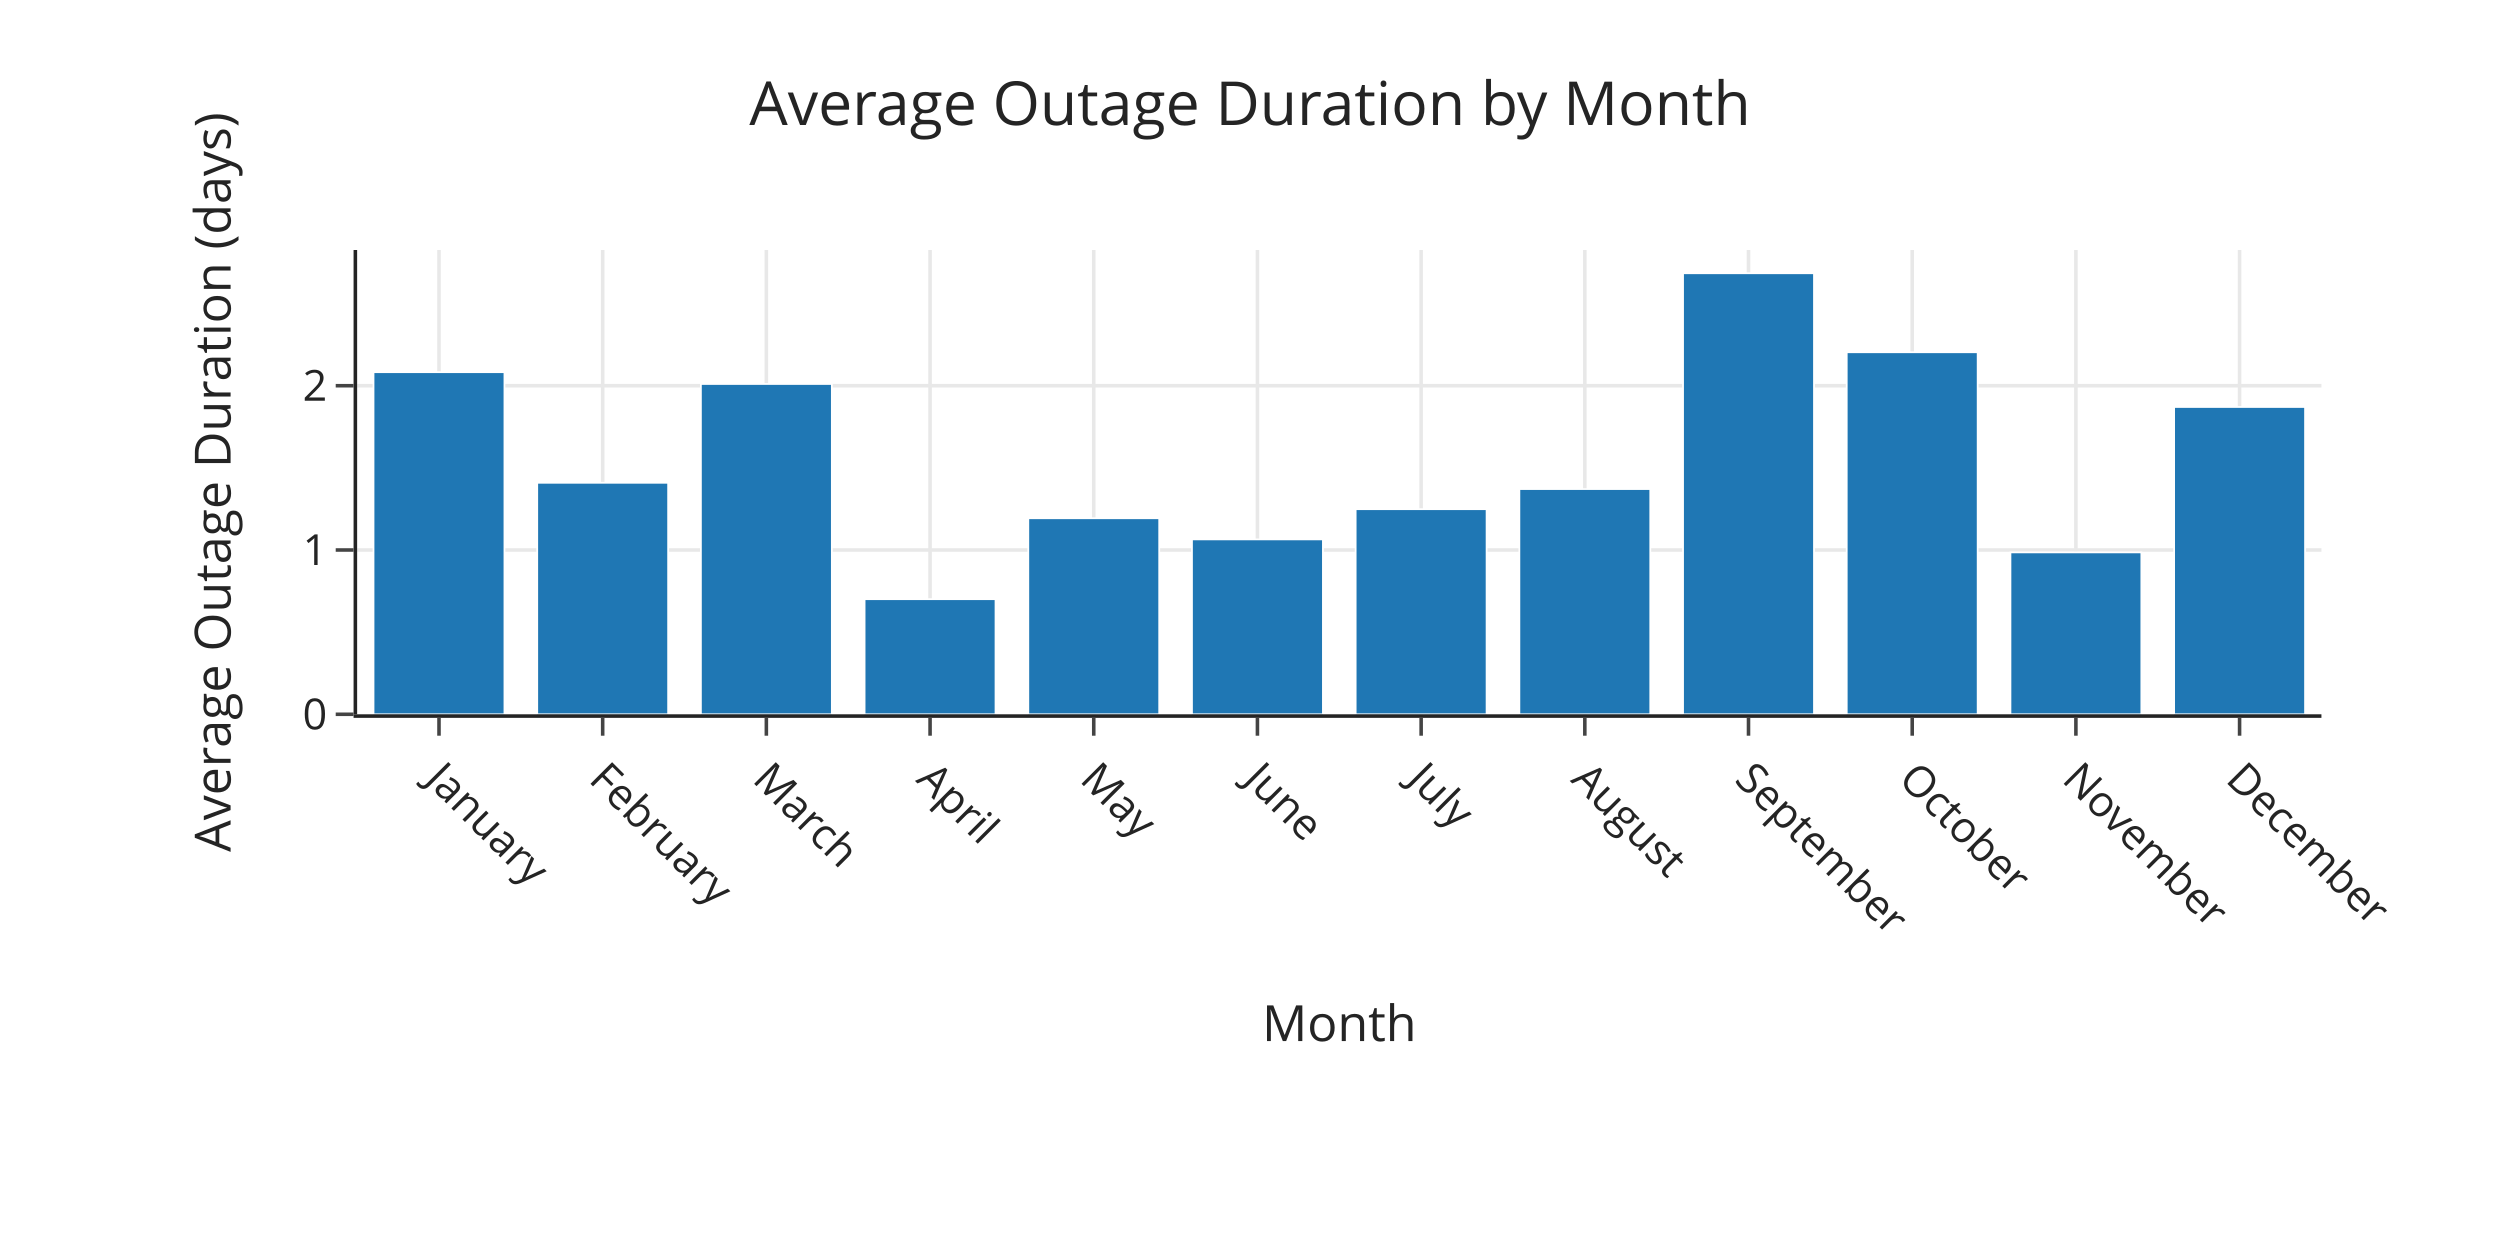
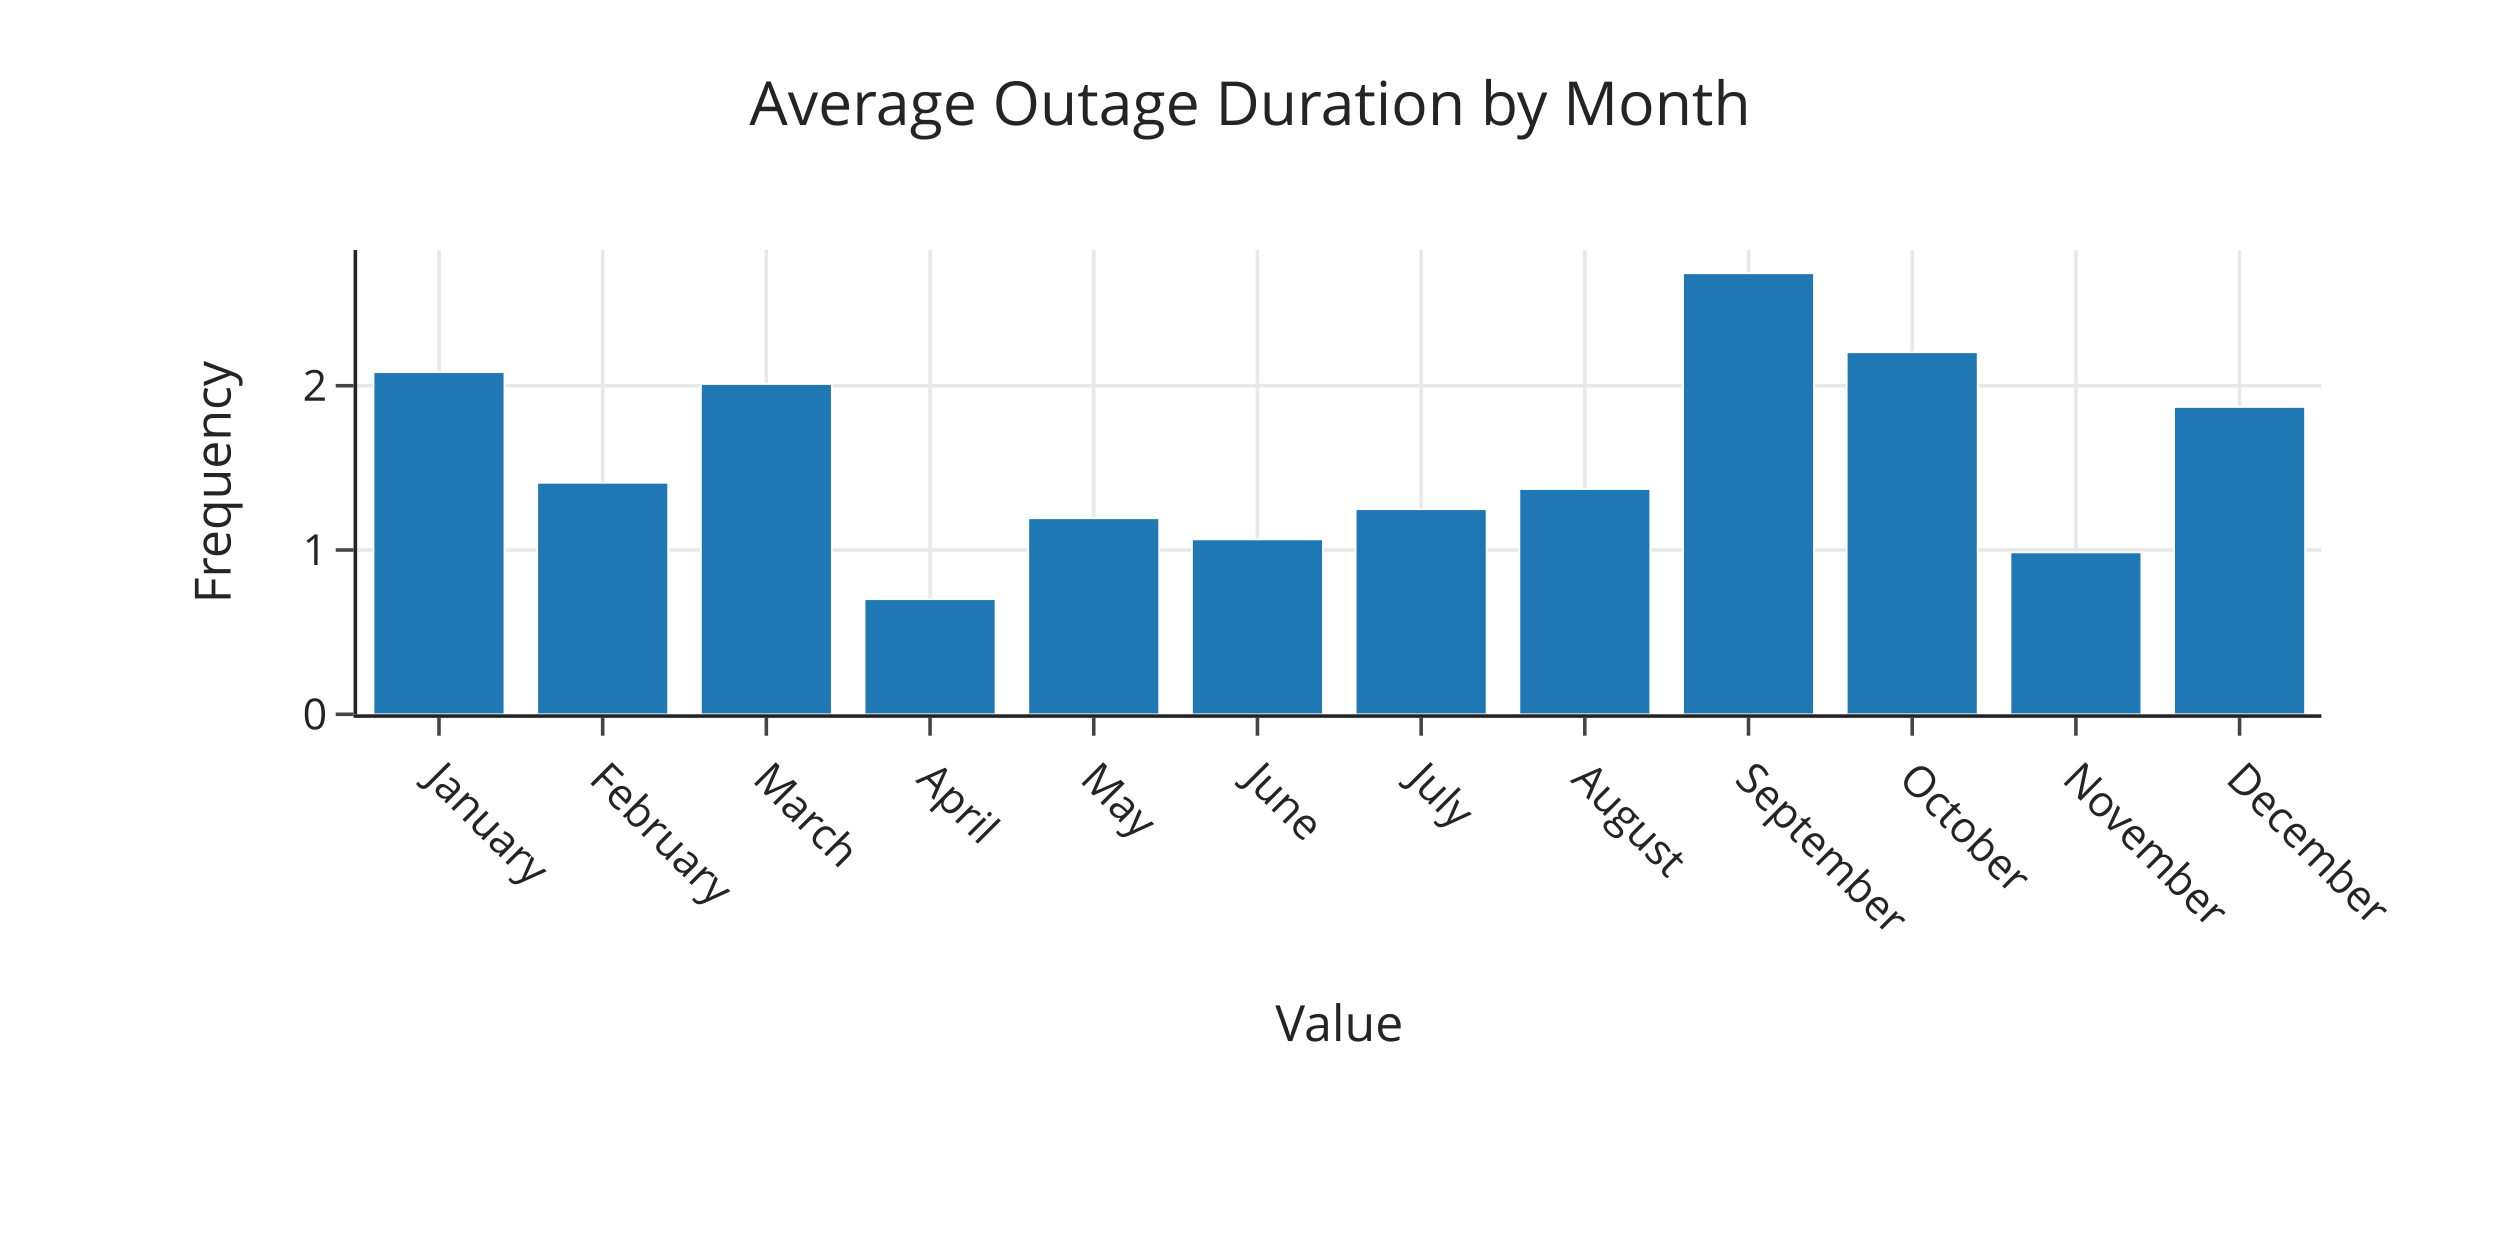
<svg xmlns="http://www.w3.org/2000/svg" class="main-svg" width="700" height="350" style="" viewBox="0 0 700 350">
  <rect x="0" y="0" width="700" height="350" style="fill: rgb(255, 255, 255); fill-opacity: 1;" />
-   <defs id="defs-6fc4b5">
+   <defs id="defs-3e55ab">
    <g class="clips">
-       <clipPath id="clip6fc4b5xyplot" class="plotclip">
+       <clipPath id="clip3e55abxyplot" class="plotclip">
        <rect width="550" height="130" />
      </clipPath>
-       <clipPath class="axesclip" id="clip6fc4b5x">
+       <clipPath class="axesclip" id="clip3e55abx">
        <rect x="100" y="0" width="550" height="350" />
      </clipPath>
-       <clipPath class="axesclip" id="clip6fc4b5y">
+       <clipPath class="axesclip" id="clip3e55aby">
        <rect x="0" y="70" width="700" height="130" />
      </clipPath>
-       <clipPath class="axesclip" id="clip6fc4b5xy">
+       <clipPath class="axesclip" id="clip3e55abxy">
        <rect x="100" y="70" width="550" height="130" />
      </clipPath>
    </g>
    <g class="gradients" />
    <g class="patterns" />
  </defs>
  <g class="bglayer" />
  <g class="layer-below">
    <g class="imagelayer" />
    <g class="shapelayer" />
  </g>
  <g class="cartesianlayer">
    <g class="subplot xy">
      <g class="layer-subplot">
        <g class="shapelayer" />
        <g class="imagelayer" />
      </g>
      <g class="minor-gridlayer">
        <g class="x" />
        <g class="y" />
      </g>
      <g class="gridlayer">
        <g class="x">
          <path class="xgrid crisp" transform="translate(122.92,0)" d="M0,70v130" style="stroke: rgb(232, 232, 232); stroke-opacity: 1; stroke-width: 1px;" />
          <path class="xgrid crisp" transform="translate(168.75,0)" d="M0,70v130" style="stroke: rgb(232, 232, 232); stroke-opacity: 1; stroke-width: 1px;" />
          <path class="xgrid crisp" transform="translate(214.58,0)" d="M0,70v130" style="stroke: rgb(232, 232, 232); stroke-opacity: 1; stroke-width: 1px;" />
          <path class="xgrid crisp" transform="translate(260.42,0)" d="M0,70v130" style="stroke: rgb(232, 232, 232); stroke-opacity: 1; stroke-width: 1px;" />
          <path class="xgrid crisp" transform="translate(306.25,0)" d="M0,70v130" style="stroke: rgb(232, 232, 232); stroke-opacity: 1; stroke-width: 1px;" />
          <path class="xgrid crisp" transform="translate(352.08,0)" d="M0,70v130" style="stroke: rgb(232, 232, 232); stroke-opacity: 1; stroke-width: 1px;" />
          <path class="xgrid crisp" transform="translate(397.92,0)" d="M0,70v130" style="stroke: rgb(232, 232, 232); stroke-opacity: 1; stroke-width: 1px;" />
          <path class="xgrid crisp" transform="translate(443.75,0)" d="M0,70v130" style="stroke: rgb(232, 232, 232); stroke-opacity: 1; stroke-width: 1px;" />
          <path class="xgrid crisp" transform="translate(489.58,0)" d="M0,70v130" style="stroke: rgb(232, 232, 232); stroke-opacity: 1; stroke-width: 1px;" />
          <path class="xgrid crisp" transform="translate(535.42,0)" d="M0,70v130" style="stroke: rgb(232, 232, 232); stroke-opacity: 1; stroke-width: 1px;" />
          <path class="xgrid crisp" transform="translate(581.25,0)" d="M0,70v130" style="stroke: rgb(232, 232, 232); stroke-opacity: 1; stroke-width: 1px;" />
          <path class="xgrid crisp" transform="translate(627.08,0)" d="M0,70v130" style="stroke: rgb(232, 232, 232); stroke-opacity: 1; stroke-width: 1px;" />
        </g>
        <g class="y">
          <path class="ygrid crisp" transform="translate(0,154)" d="M100,0h550" style="stroke: rgb(232, 232, 232); stroke-opacity: 1; stroke-width: 1px;" />
          <path class="ygrid crisp" transform="translate(0,108)" d="M100,0h550" style="stroke: rgb(232, 232, 232); stroke-opacity: 1; stroke-width: 1px;" />
        </g>
      </g>
      <g class="zerolinelayer" />
      <g class="layer-between">
        <g class="shapelayer" />
        <g class="imagelayer" />
      </g>
      <path class="xlines-below" />
      <path class="ylines-below" />
      <g class="overlines-below" />
      <g class="xaxislayer-below" />
      <g class="yaxislayer-below" />
      <g class="overaxes-below" />
      <g class="overplot">
-         <g class="xy" transform="translate(100,70)" clip-path="url(#clip6fc4b5xyplot)">
+         <g class="xy" transform="translate(100,70)" clip-path="url(#clip3e55abxyplot)">
          <g class="barlayer mlayer">
            <g class="trace bars" style="opacity: 1;">
              <g class="points">
                <g class="point">
                  <path d="M4.58,130V34.2H41.25V130Z" style="vector-effect: none; opacity: 1; stroke-width: 0.5px; fill: rgb(31, 119, 180); fill-opacity: 1; stroke: rgb(255, 255, 255); stroke-opacity: 1;" />
                </g>
                <g class="point">
                  <path d="M50.42,130V65.18H87.08V130Z" style="vector-effect: none; opacity: 1; stroke-width: 0.5px; fill: rgb(31, 119, 180); fill-opacity: 1; stroke: rgb(255, 255, 255); stroke-opacity: 1;" />
                </g>
                <g class="point">
                  <path d="M96.25,130V37.51H132.92V130Z" style="vector-effect: none; opacity: 1; stroke-width: 0.5px; fill: rgb(31, 119, 180); fill-opacity: 1; stroke: rgb(255, 255, 255); stroke-opacity: 1;" />
                </g>
                <g class="point">
                  <path d="M142.08,130V97.76H178.75V130Z" style="vector-effect: none; opacity: 1; stroke-width: 0.5px; fill: rgb(31, 119, 180); fill-opacity: 1; stroke: rgb(255, 255, 255); stroke-opacity: 1;" />
                </g>
                <g class="point">
                  <path d="M187.92,130V75.11H224.58V130Z" style="vector-effect: none; opacity: 1; stroke-width: 0.5px; fill: rgb(31, 119, 180); fill-opacity: 1; stroke: rgb(255, 255, 255); stroke-opacity: 1;" />
                </g>
                <g class="point">
                  <path d="M233.75,130V81.03H270.42V130Z" style="vector-effect: none; opacity: 1; stroke-width: 0.5px; fill: rgb(31, 119, 180); fill-opacity: 1; stroke: rgb(255, 255, 255); stroke-opacity: 1;" />
                </g>
                <g class="point">
                  <path d="M279.58,130V72.56H316.25V130Z" style="vector-effect: none; opacity: 1; stroke-width: 0.5px; fill: rgb(31, 119, 180); fill-opacity: 1; stroke: rgb(255, 255, 255); stroke-opacity: 1;" />
                </g>
                <g class="point">
                  <path d="M325.42,130V66.94H362.08V130Z" style="vector-effect: none; opacity: 1; stroke-width: 0.5px; fill: rgb(31, 119, 180); fill-opacity: 1; stroke: rgb(255, 255, 255); stroke-opacity: 1;" />
                </g>
                <g class="point">
                  <path d="M371.25,130V6.5H407.92V130Z" style="vector-effect: none; opacity: 1; stroke-width: 0.5px; fill: rgb(31, 119, 180); fill-opacity: 1; stroke: rgb(255, 255, 255); stroke-opacity: 1;" />
                </g>
                <g class="point">
                  <path d="M417.08,130V28.63H453.75V130Z" style="vector-effect: none; opacity: 1; stroke-width: 0.5px; fill: rgb(31, 119, 180); fill-opacity: 1; stroke: rgb(255, 255, 255); stroke-opacity: 1;" />
                </g>
                <g class="point">
                  <path d="M462.92,130V84.67H499.58V130Z" style="vector-effect: none; opacity: 1; stroke-width: 0.5px; fill: rgb(31, 119, 180); fill-opacity: 1; stroke: rgb(255, 255, 255); stroke-opacity: 1;" />
                </g>
                <g class="point">
                  <path d="M508.75,130V43.96H545.42V130Z" style="vector-effect: none; opacity: 1; stroke-width: 0.5px; fill: rgb(31, 119, 180); fill-opacity: 1; stroke: rgb(255, 255, 255); stroke-opacity: 1;" />
                </g>
              </g>
            </g>
          </g>
        </g>
      </g>
      <path class="xlines-above crisp" d="M99,200.5H650" style="fill: none; stroke-width: 1px; stroke: rgb(36, 36, 36); stroke-opacity: 1;" />
      <path class="ylines-above crisp" d="M99.5,70V200" style="fill: none; stroke-width: 1px; stroke: rgb(36, 36, 36); stroke-opacity: 1;" />
      <g class="overlines-above" />
      <g class="xaxislayer-above">
        <path class="xtick ticks crisp" d="M0,201v5" transform="translate(122.92,0)" style="stroke: rgb(68, 68, 68); stroke-opacity: 1; stroke-width: 1px;" />
        <path class="xtick ticks crisp" d="M0,201v5" transform="translate(168.75,0)" style="stroke: rgb(68, 68, 68); stroke-opacity: 1; stroke-width: 1px;" />
        <path class="xtick ticks crisp" d="M0,201v5" transform="translate(214.58,0)" style="stroke: rgb(68, 68, 68); stroke-opacity: 1; stroke-width: 1px;" />
        <path class="xtick ticks crisp" d="M0,201v5" transform="translate(260.42,0)" style="stroke: rgb(68, 68, 68); stroke-opacity: 1; stroke-width: 1px;" />
        <path class="xtick ticks crisp" d="M0,201v5" transform="translate(306.25,0)" style="stroke: rgb(68, 68, 68); stroke-opacity: 1; stroke-width: 1px;" />
        <path class="xtick ticks crisp" d="M0,201v5" transform="translate(352.08,0)" style="stroke: rgb(68, 68, 68); stroke-opacity: 1; stroke-width: 1px;" />
        <path class="xtick ticks crisp" d="M0,201v5" transform="translate(397.92,0)" style="stroke: rgb(68, 68, 68); stroke-opacity: 1; stroke-width: 1px;" />
        <path class="xtick ticks crisp" d="M0,201v5" transform="translate(443.75,0)" style="stroke: rgb(68, 68, 68); stroke-opacity: 1; stroke-width: 1px;" />
        <path class="xtick ticks crisp" d="M0,201v5" transform="translate(489.58,0)" style="stroke: rgb(68, 68, 68); stroke-opacity: 1; stroke-width: 1px;" />
        <path class="xtick ticks crisp" d="M0,201v5" transform="translate(535.42,0)" style="stroke: rgb(68, 68, 68); stroke-opacity: 1; stroke-width: 1px;" />
        <path class="xtick ticks crisp" d="M0,201v5" transform="translate(581.25,0)" style="stroke: rgb(68, 68, 68); stroke-opacity: 1; stroke-width: 1px;" />
        <path class="xtick ticks crisp" d="M0,201v5" transform="translate(627.08,0)" style="stroke: rgb(68, 68, 68); stroke-opacity: 1; stroke-width: 1px;" />
        <g class="xtick">
          <text text-anchor="start" x="0" y="220.4" transform="translate(122.92,0) rotate(45,0,214.4)" style="font-family: 'Open Sans', verdana, arial, sans-serif; font-size: 12px; fill: rgb(36, 36, 36); fill-opacity: 1; white-space: pre; opacity: 1;">January</text>
        </g>
        <g class="xtick">
          <text text-anchor="start" x="0" y="220.4" transform="translate(168.75,0) rotate(45,0,214.4)" style="font-family: 'Open Sans', verdana, arial, sans-serif; font-size: 12px; fill: rgb(36, 36, 36); fill-opacity: 1; white-space: pre; opacity: 1;">February</text>
        </g>
        <g class="xtick">
          <text text-anchor="start" x="0" y="220.4" transform="translate(214.58,0) rotate(45,0,214.4)" style="font-family: 'Open Sans', verdana, arial, sans-serif; font-size: 12px; fill: rgb(36, 36, 36); fill-opacity: 1; white-space: pre; opacity: 1;">March</text>
        </g>
        <g class="xtick">
          <text text-anchor="start" x="0" y="220.4" transform="translate(260.42,0) rotate(45,0,214.4)" style="font-family: 'Open Sans', verdana, arial, sans-serif; font-size: 12px; fill: rgb(36, 36, 36); fill-opacity: 1; white-space: pre; opacity: 1;">April</text>
        </g>
        <g class="xtick">
          <text text-anchor="start" x="0" y="220.4" transform="translate(306.25,0) rotate(45,0,214.4)" style="font-family: 'Open Sans', verdana, arial, sans-serif; font-size: 12px; fill: rgb(36, 36, 36); fill-opacity: 1; white-space: pre; opacity: 1;">May</text>
        </g>
        <g class="xtick">
          <text text-anchor="start" x="0" y="220.4" transform="translate(352.08,0) rotate(45,0,214.4)" style="font-family: 'Open Sans', verdana, arial, sans-serif; font-size: 12px; fill: rgb(36, 36, 36); fill-opacity: 1; white-space: pre; opacity: 1;">June</text>
        </g>
        <g class="xtick">
          <text text-anchor="start" x="0" y="220.4" transform="translate(397.92,0) rotate(45,0,214.4)" style="font-family: 'Open Sans', verdana, arial, sans-serif; font-size: 12px; fill: rgb(36, 36, 36); fill-opacity: 1; white-space: pre; opacity: 1;">July</text>
        </g>
        <g class="xtick">
          <text text-anchor="start" x="0" y="220.4" transform="translate(443.75,0) rotate(45,0,214.4)" style="font-family: 'Open Sans', verdana, arial, sans-serif; font-size: 12px; fill: rgb(36, 36, 36); fill-opacity: 1; white-space: pre; opacity: 1;">August</text>
        </g>
        <g class="xtick">
          <text text-anchor="start" x="0" y="220.4" transform="translate(489.58,0) rotate(45,0,214.4)" style="font-family: 'Open Sans', verdana, arial, sans-serif; font-size: 12px; fill: rgb(36, 36, 36); fill-opacity: 1; white-space: pre; opacity: 1;">September</text>
        </g>
        <g class="xtick">
          <text text-anchor="start" x="0" y="220.4" transform="translate(535.42,0) rotate(45,0,214.4)" style="font-family: 'Open Sans', verdana, arial, sans-serif; font-size: 12px; fill: rgb(36, 36, 36); fill-opacity: 1; white-space: pre; opacity: 1;">October</text>
        </g>
        <g class="xtick">
          <text text-anchor="start" x="0" y="220.4" transform="translate(581.25,0) rotate(45,0,214.4)" style="font-family: 'Open Sans', verdana, arial, sans-serif; font-size: 12px; fill: rgb(36, 36, 36); fill-opacity: 1; white-space: pre; opacity: 1;">November</text>
        </g>
        <g class="xtick">
          <text text-anchor="start" x="0" y="220.4" transform="translate(627.08,0) rotate(45,0,214.4)" style="font-family: 'Open Sans', verdana, arial, sans-serif; font-size: 12px; fill: rgb(36, 36, 36); fill-opacity: 1; white-space: pre; opacity: 1;">December</text>
        </g>
      </g>
      <g class="yaxislayer-above">
        <path class="ytick ticks crisp" d="M99,0h-5" transform="translate(0,200)" style="stroke: rgb(68, 68, 68); stroke-opacity: 1; stroke-width: 1px;" />
        <path class="ytick ticks crisp" d="M99,0h-5" transform="translate(0,154)" style="stroke: rgb(68, 68, 68); stroke-opacity: 1; stroke-width: 1px;" />
        <path class="ytick ticks crisp" d="M99,0h-5" transform="translate(0,108)" style="stroke: rgb(68, 68, 68); stroke-opacity: 1; stroke-width: 1px;" />
        <g class="ytick">
          <text text-anchor="end" x="91.6" y="4.2" transform="translate(0,200)" style="font-family: 'Open Sans', verdana, arial, sans-serif; font-size: 12px; fill: rgb(36, 36, 36); fill-opacity: 1; white-space: pre; opacity: 1;">0</text>
        </g>
        <g class="ytick">
          <text text-anchor="end" x="91.6" y="4.2" style="font-family: 'Open Sans', verdana, arial, sans-serif; font-size: 12px; fill: rgb(36, 36, 36); fill-opacity: 1; white-space: pre; opacity: 1;" transform="translate(0,154)">1</text>
        </g>
        <g class="ytick">
          <text text-anchor="end" x="91.6" y="4.2" style="font-family: 'Open Sans', verdana, arial, sans-serif; font-size: 12px; fill: rgb(36, 36, 36); fill-opacity: 1; white-space: pre; opacity: 1;" transform="translate(0,108)">2</text>
        </g>
      </g>
      <g class="overaxes-above" />
    </g>
  </g>
  <g class="polarlayer" />
  <g class="smithlayer" />
  <g class="ternarylayer" />
  <g class="geolayer" />
  <g class="funnelarealayer" />
  <g class="pielayer" />
  <g class="iciclelayer" />
  <g class="treemaplayer" />
  <g class="sunburstlayer" />
  <g class="glimages" />
-   <defs id="topdefs-6fc4b5">
+   <defs id="topdefs-3e55ab">
    <g class="clips" />
  </defs>
  <g class="layer-above">
    <g class="imagelayer" />
    <g class="shapelayer" />
  </g>
  <g class="infolayer">
    <g class="g-gtitle">
      <text class="gtitle" x="350" y="35" text-anchor="middle" dy="0em" style="opacity: 1; font-family: 'Open Sans', verdana, arial, sans-serif; font-size: 17px; fill: rgb(36, 36, 36); fill-opacity: 1; white-space: pre;">Average Outage Duration by Month</text>
    </g>
    <g class="g-xtitle">
-       <text class="xtitle" x="375" y="291.505" text-anchor="middle" style="opacity: 1; font-family: 'Open Sans', verdana, arial, sans-serif; font-size: 14px; fill: rgb(36, 36, 36); fill-opacity: 1; white-space: pre;">Month</text>
+       <text class="xtitle" x="375" y="291.505" text-anchor="middle" style="opacity: 1; font-family: 'Open Sans', verdana, arial, sans-serif; font-size: 14px; fill: rgb(36, 36, 36); fill-opacity: 1; white-space: pre;">Value</text>
    </g>
    <g class="g-ytitle">
-       <text class="ytitle" transform="rotate(-90,64.56875,135)" x="64.569" y="135" text-anchor="middle" style="opacity: 1; font-family: 'Open Sans', verdana, arial, sans-serif; font-size: 14px; fill: rgb(36, 36, 36); fill-opacity: 1; white-space: pre;">Average Outage Duration (days)</text>
+       <text class="ytitle" transform="rotate(-90,64.56875,135)" x="64.569" y="135" text-anchor="middle" style="opacity: 1; font-family: 'Open Sans', verdana, arial, sans-serif; font-size: 14px; fill: rgb(36, 36, 36); fill-opacity: 1; white-space: pre;">Frequency</text>
    </g>
  </g>
</svg>
